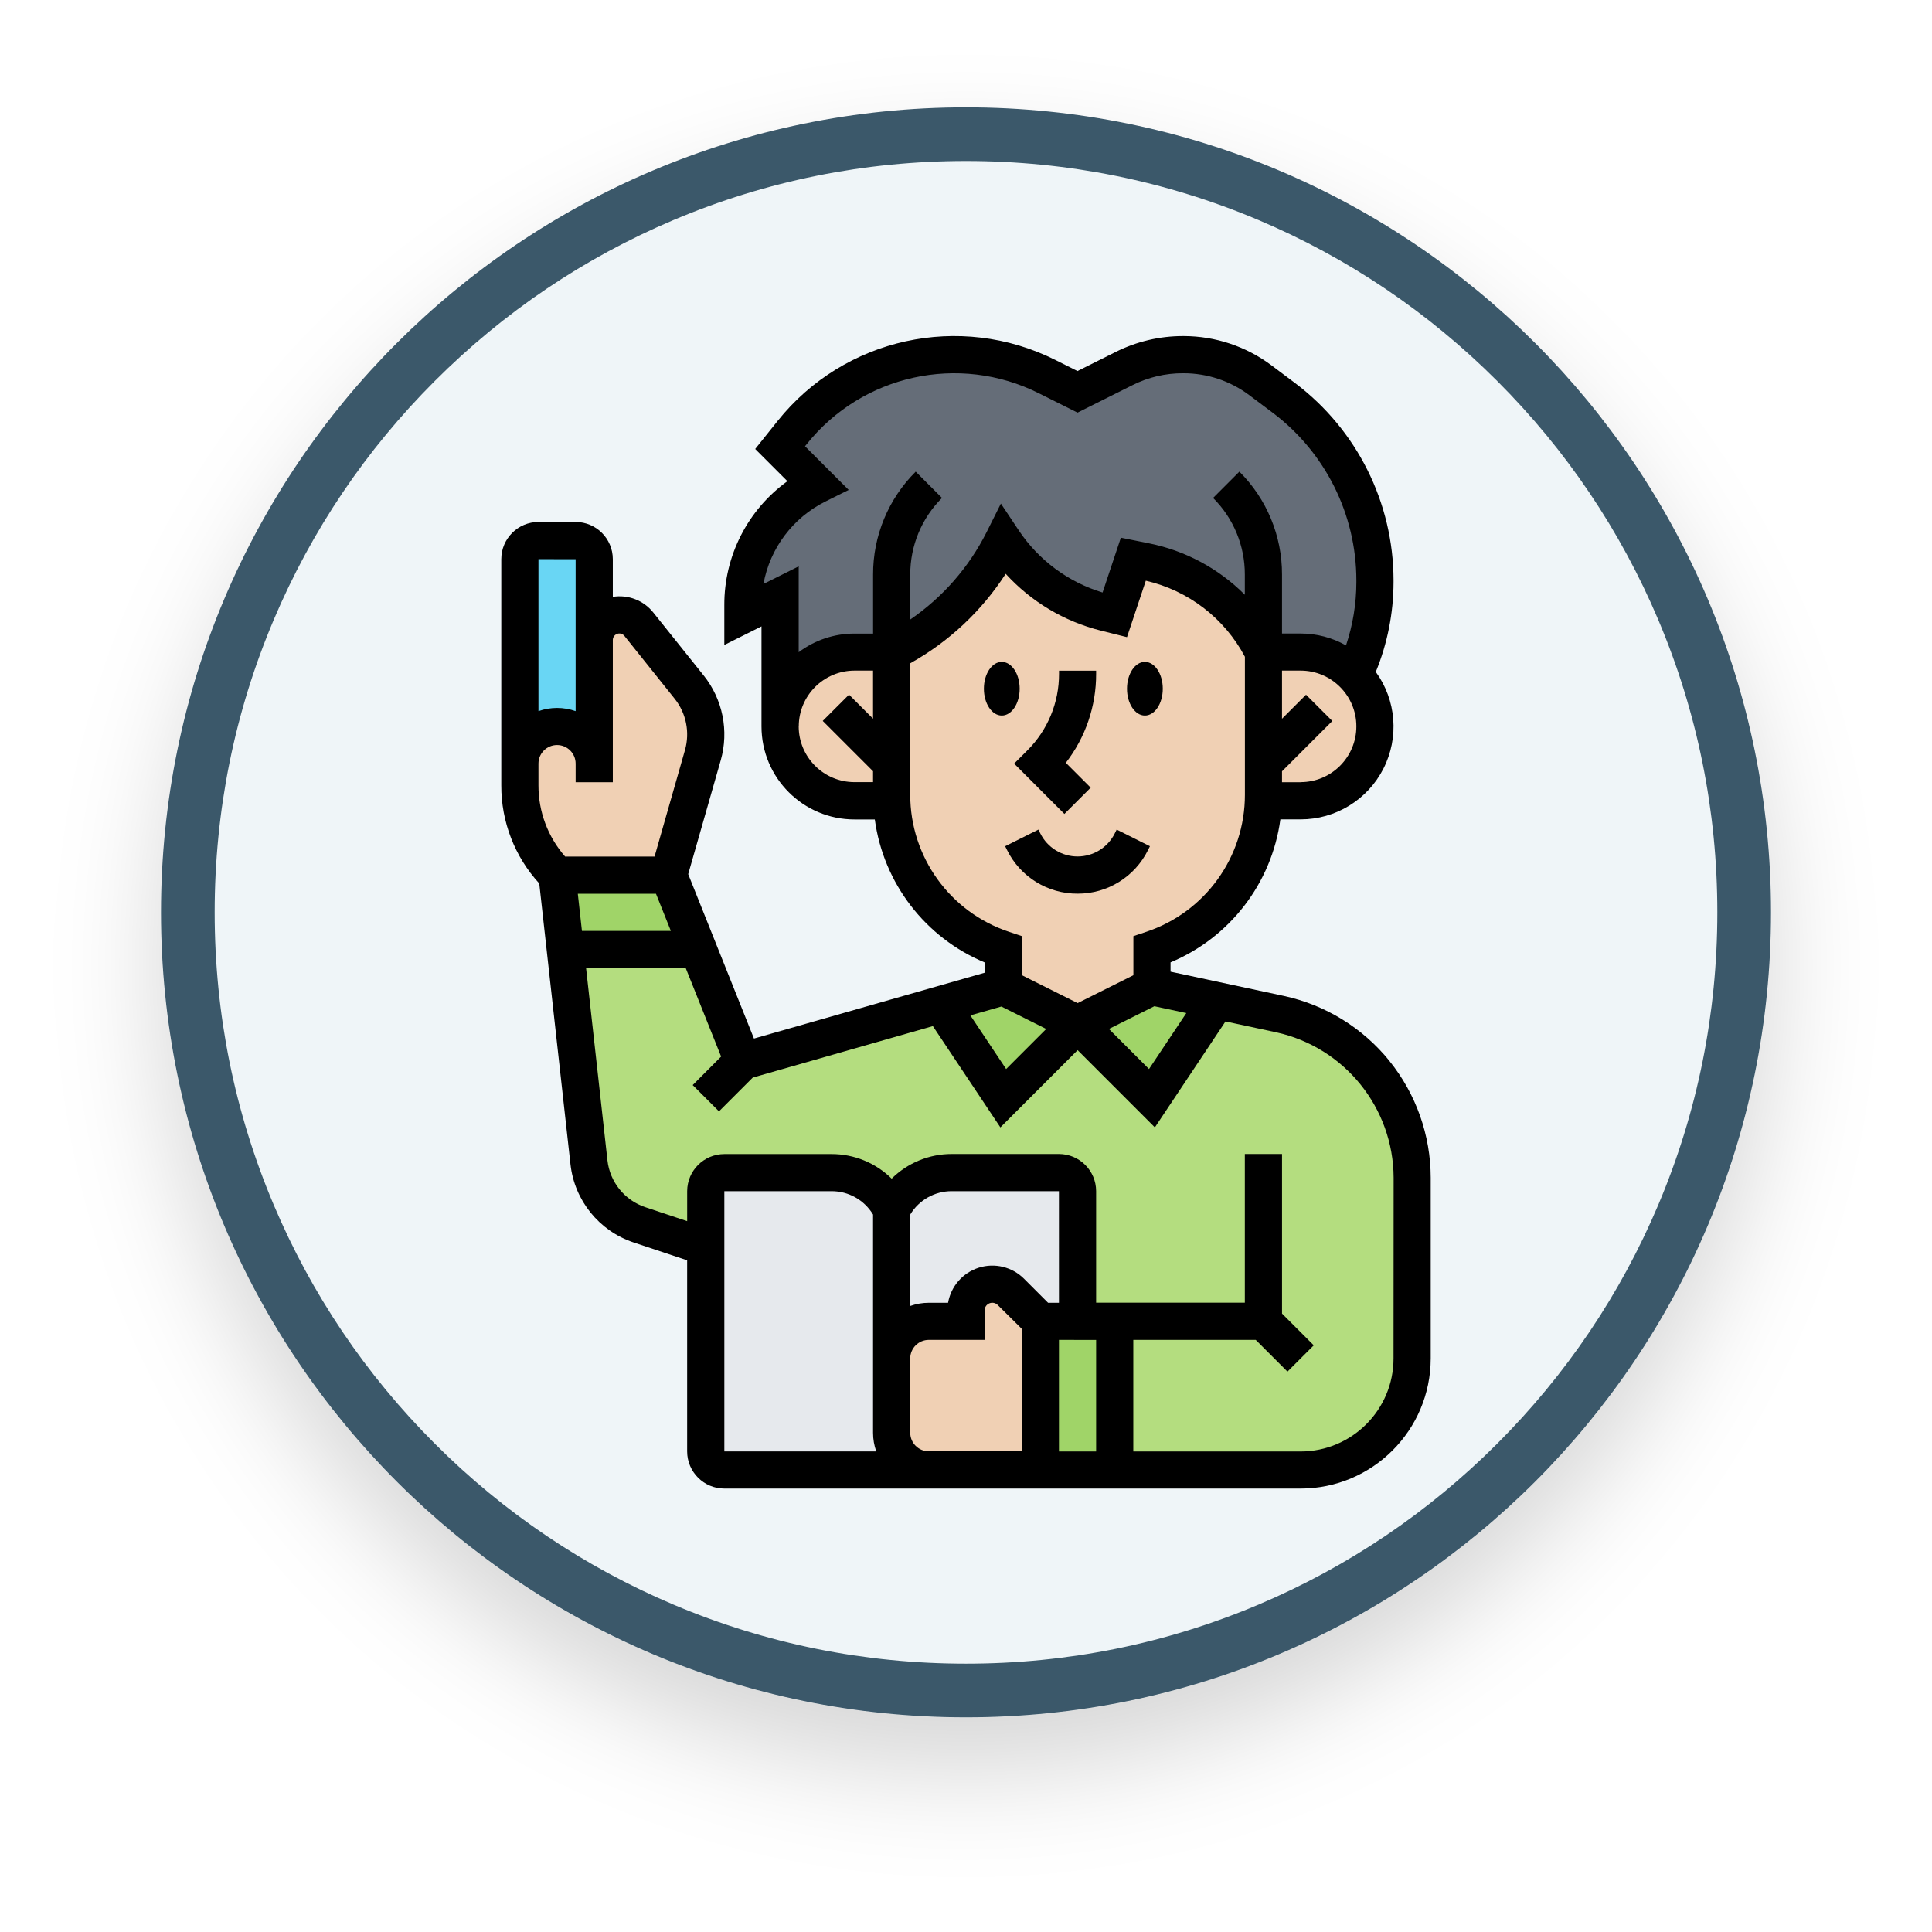
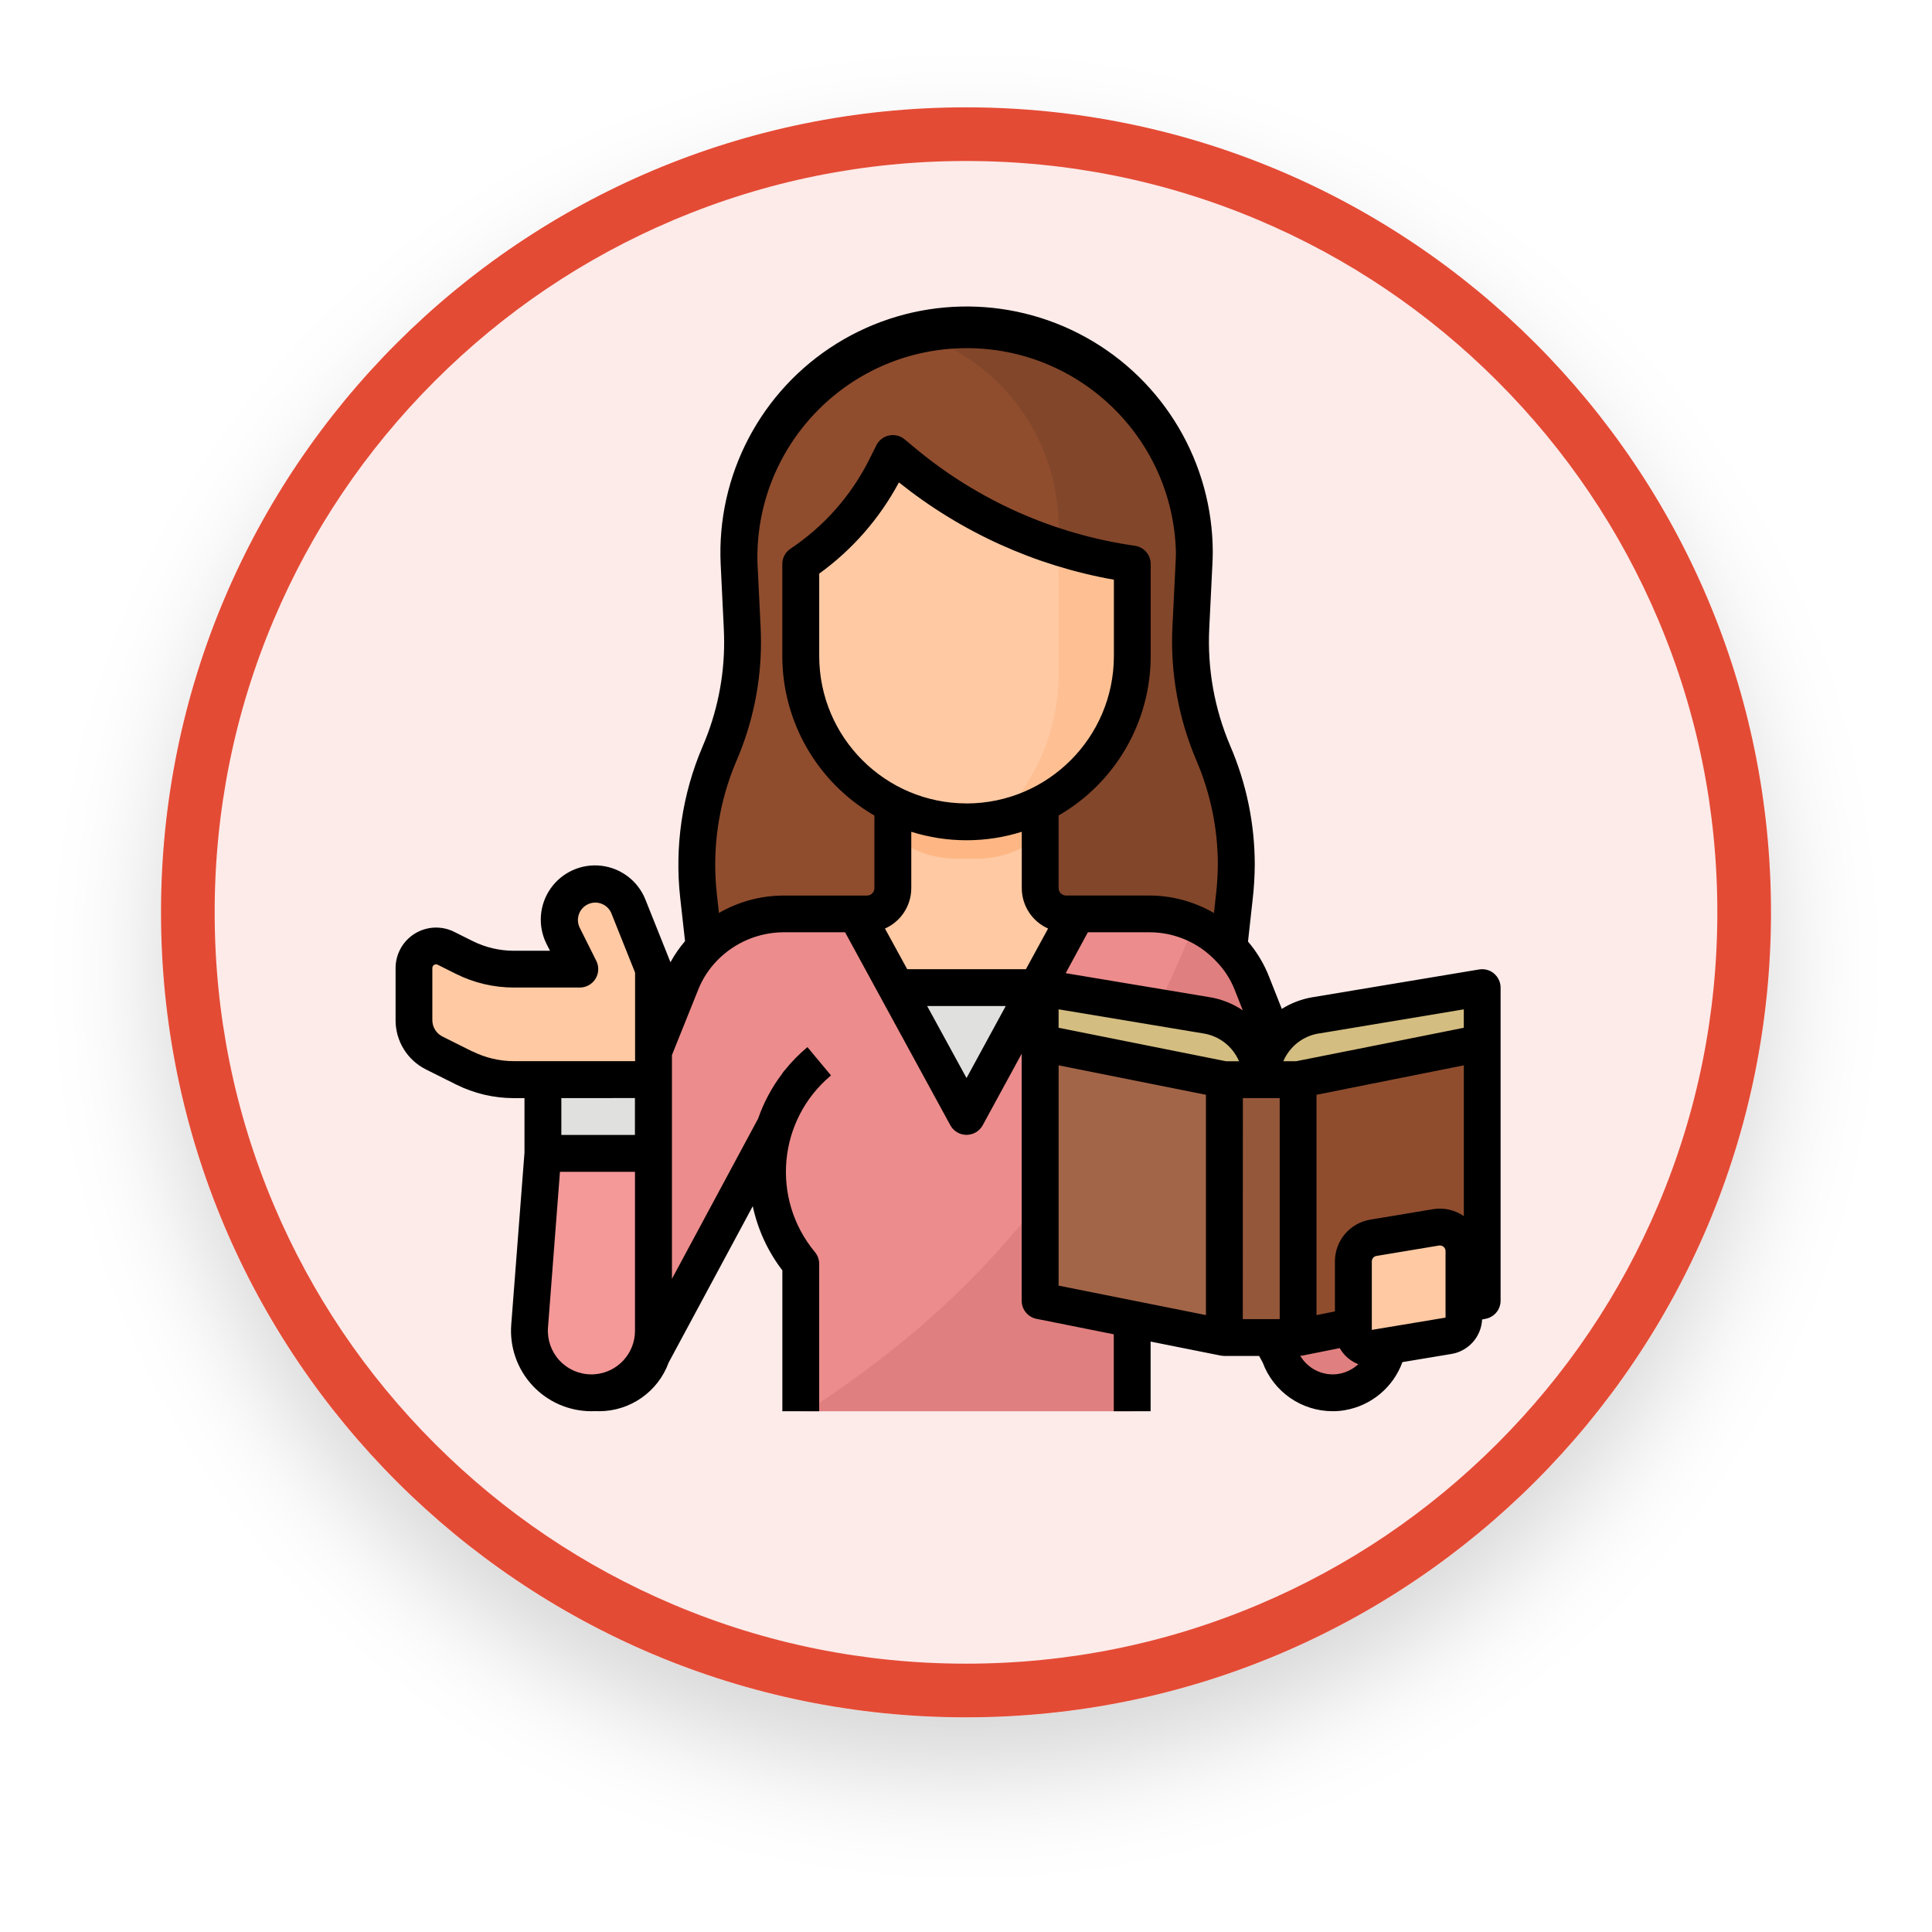
<svg xmlns="http://www.w3.org/2000/svg" width="108" height="108" viewBox="0 0 108 108">
  <defs>
    <filter id="Trazado_982547" x="0" y="0" width="108" height="108" filterUnits="userSpaceOnUse">
      <feOffset dy="3" input="SourceAlpha" />
      <feGaussianBlur stdDeviation="3" result="blur" />
      <feFlood flood-opacity="0.161" />
      <feComposite operator="in" in2="blur" />
      <feComposite in="SourceGraphic" />
    </filter>
  </defs>
-   <g id="Grupo_1159847" data-name="Grupo 1159847" transform="translate(-173 -1221)">
-     <g id="Grupo_1153207" data-name="Grupo 1153207" transform="translate(12 -231)">
-       <g id="Grupo_1153117" data-name="Grupo 1153117" transform="translate(-93 939)">
-         <g id="Grupo_1149598" data-name="Grupo 1149598" transform="translate(80 315)">
-           <g id="Grupo_1148770" data-name="Grupo 1148770" transform="translate(-27 -2583)">
-             <g id="Grupo_1146954" data-name="Grupo 1146954" transform="translate(-415 -1202)">
-               <g transform="matrix(1, 0, 0, 1, 616, 3983)" filter="url(#Trazado_982547)">
-                 <g id="Trazado_982547-2" data-name="Trazado 982547" transform="translate(9 6)" fill="#eff5f8">
-                   <path d="M 45 88.5 C 39.127 88.5 33.43 87.35 28.068 85.082 C 22.889 82.891 18.236 79.755 14.241 75.759 C 10.245 71.764 7.109 67.111 4.918 61.932 C 2.65 56.57 1.5 50.873 1.5 45 C 1.5 39.127 2.65 33.43 4.918 28.068 C 7.109 22.889 10.245 18.236 14.241 14.241 C 18.236 10.245 22.889 7.109 28.068 4.918 C 33.43 2.65 39.127 1.5 45 1.5 C 50.873 1.5 56.57 2.65 61.932 4.918 C 67.111 7.109 71.764 10.245 75.759 14.241 C 79.755 18.236 82.891 22.889 85.082 28.068 C 87.35 33.43 88.5 39.127 88.5 45 C 88.5 50.873 87.35 56.57 85.082 61.932 C 82.891 67.111 79.755 71.764 75.759 75.759 C 71.764 79.755 67.111 82.891 61.932 85.082 C 56.57 87.35 50.873 88.5 45 88.5 Z" stroke="none" />
-                   <path d="M 45 3 C 39.329 3 33.829 4.11 28.653 6.299 C 23.652 8.415 19.16 11.443 15.302 15.302 C 11.443 19.16 8.415 23.652 6.299 28.653 C 4.11 33.829 3 39.329 3 45 C 3 50.671 4.11 56.171 6.299 61.347 C 8.415 66.348 11.443 70.84 15.302 74.698 C 19.16 78.557 23.652 81.585 28.653 83.701 C 33.829 85.89 39.329 87 45 87 C 50.671 87 56.171 85.89 61.347 83.701 C 66.348 81.585 70.84 78.557 74.698 74.698 C 78.557 70.84 81.585 66.348 83.701 61.347 C 85.89 56.171 87 50.671 87 45 C 87 39.329 85.89 33.829 83.701 28.653 C 81.585 23.652 78.557 19.16 74.698 15.302 C 70.84 11.443 66.348 8.415 61.347 6.299 C 56.171 4.11 50.671 3 45 3 M 45 0 C 69.853 0 90 20.147 90 45 C 90 69.853 69.853 90 45 90 C 20.147 90 0 69.853 0 45 C 0 20.147 20.147 0 45 0 Z" stroke="none" fill="#3b596a" />
+   <g id="Grupo_1166135" data-name="Grupo 1166135" transform="translate(-166 -1348)">
+     <g id="Grupo_1164547" data-name="Grupo 1164547" transform="translate(-5 -2570)">
+       <g id="Grupo_1161419" data-name="Grupo 1161419" transform="translate(0 -5495)">
+         <g id="Grupo_1160581" data-name="Grupo 1160581" transform="translate(0 7864)">
+           <g id="Grupo_1153955" data-name="Grupo 1153955" transform="translate(-83 1036)">
+             <g id="Grupo_1149598" data-name="Grupo 1149598" transform="translate(80 315)">
+               <g id="Grupo_1148770" data-name="Grupo 1148770" transform="translate(-27 -2583)">
+                 <g id="Grupo_1146954" data-name="Grupo 1146954" transform="translate(-415 -1202)">
+                   <g transform="matrix(1, 0, 0, 1, 616, 3983)" filter="url(#Trazado_982547)">
+                     <g id="Trazado_982547-2" data-name="Trazado 982547" transform="translate(9 6)" fill="#fcebe9">
+                       <path d="M 45 88.5 C 39.127 88.5 33.43 87.35 28.068 85.082 C 22.889 82.891 18.236 79.755 14.241 75.759 C 10.245 71.764 7.109 67.111 4.918 61.932 C 2.65 56.57 1.5 50.873 1.5 45 C 1.5 39.127 2.65 33.43 4.918 28.068 C 7.109 22.889 10.245 18.236 14.241 14.241 C 18.236 10.245 22.889 7.109 28.068 4.918 C 33.43 2.65 39.127 1.5 45 1.5 C 50.873 1.5 56.57 2.65 61.932 4.918 C 67.111 7.109 71.764 10.245 75.759 14.241 C 79.755 18.236 82.891 22.889 85.082 28.068 C 87.35 33.43 88.5 39.127 88.5 45 C 88.5 50.873 87.35 56.57 85.082 61.932 C 82.891 67.111 79.755 71.764 75.759 75.759 C 71.764 79.755 67.111 82.891 61.932 85.082 C 56.57 87.35 50.873 88.5 45 88.5 Z" stroke="none" />
+                       <path d="M 45 3 C 39.329 3 33.829 4.11 28.653 6.299 C 23.652 8.415 19.16 11.443 15.302 15.302 C 11.443 19.16 8.415 23.652 6.299 28.653 C 4.11 33.829 3 39.329 3 45 C 3 50.671 4.11 56.171 6.299 61.347 C 8.415 66.348 11.443 70.84 15.302 74.698 C 19.16 78.557 23.652 81.585 28.653 83.701 C 33.829 85.89 39.329 87 45 87 C 50.671 87 56.171 85.89 61.347 83.701 C 66.348 81.585 70.84 78.557 74.698 74.698 C 78.557 70.84 81.585 66.348 83.701 61.347 C 85.89 56.171 87 50.671 87 45 C 87 39.329 85.89 33.829 83.701 28.653 C 81.585 23.652 78.557 19.16 74.698 15.302 C 70.84 11.443 66.348 8.415 61.347 6.299 C 56.171 4.11 50.671 3 45 3 M 45 0 C 69.853 0 90 20.147 90 45 C 90 69.853 69.853 90 45 90 C 20.147 90 0 69.853 0 45 C 0 20.147 20.147 0 45 0 Z" stroke="none" fill="#e44b36" />
+                     </g>
+                   </g>
                </g>
              </g>
            </g>
          </g>
        </g>
      </g>
    </g>
-     <g id="teacher_6928041_1_" data-name="teacher_6928041 (1)" transform="translate(201.022 1239.787)">
-       <g id="Grupo_1161168" data-name="Grupo 1161168" transform="translate(1.039 1.039)">
-         <g id="Grupo_1161154" data-name="Grupo 1161154" transform="translate(12.469)">
-           <path id="Trazado_995107" data-name="Trazado 995107" d="M112.313,24.626h-2.078a4.157,4.157,0,0,0-4.156,4.156V21.509L104,22.548V22a7.521,7.521,0,0,1,4.156-6.726L106.078,13.2l.674-.843A11.6,11.6,0,0,1,121,9.225l1.707.853s1.433-.716,2.615-1.308A7.318,7.318,0,0,1,128.595,8h.051a7.107,7.107,0,0,1,4.27,1.424l1.333,1A12.716,12.716,0,0,1,139.33,20.6v.117a12.144,12.144,0,0,1-1.161,5.181,4.145,4.145,0,0,0-3-1.274H133.1a9.506,9.506,0,0,0-6.635-5.068l-.639-.127-1.039,3.117-.522-.13a9.7,9.7,0,0,1-5.713-4.027,13.949,13.949,0,0,1-6.235,6.235Z" transform="translate(-104 -8)" fill="#656d78" />
-         </g>
-         <g id="Grupo_1161155" data-name="Grupo 1161155" transform="translate(2.541 33.252)">
-           <path id="Trazado_995108" data-name="Trazado 995108" d="M58.271,284.782H56.193v-7.274a1.039,1.039,0,0,0-1.039-1.039H49.165a3.759,3.759,0,0,0-3.363,2.078,3.759,3.759,0,0,0-3.363-2.078H36.45a1.039,1.039,0,0,0-1.039,1.039v3.117L31.7,279.388a4.154,4.154,0,0,1-2.816-3.484L27.56,264h7.435l2.494,6.235,11.056-3.159,3.491,5.237,4.156-4.156,4.156,4.156,3.491-5.237.051-.239,3.614.774a9.355,9.355,0,0,1,7.392,9.146v10.1a6.235,6.235,0,0,1-6.235,6.235H58.271Z" transform="translate(-27.56 -264)" fill="#b4dd7f" />
-         </g>
-         <g id="Grupo_1161156" data-name="Grupo 1161156" transform="translate(29.095 54.034)">
-           <path id="Trazado_995109" data-name="Trazado 995109" d="M236.156,424v8.313H232V424h4.156Z" transform="translate(-232 -424)" fill="#a0d468" />
-         </g>
-         <g id="Grupo_1161157" data-name="Grupo 1161157" transform="translate(2.078 29.095)">
-           <path id="Trazado_995110" data-name="Trazado 995110" d="M30.235,232l1.663,4.156H24.462L24,232Z" transform="translate(-24 -232)" fill="#a0d468" />
-         </g>
-         <g id="Grupo_1161158" data-name="Grupo 1161158" transform="translate(31.174 35.33)">
-           <path id="Trazado_995111" data-name="Trazado 995111" d="M255.7,280.759l-.051.239-3.491,5.237L248,282.078,252.156,280Z" transform="translate(-248 -280)" fill="#a0d468" />
-         </g>
-         <g id="Grupo_1161159" data-name="Grupo 1161159" transform="translate(23.526 35.33)">
-           <path id="Trazado_995112" data-name="Trazado 995112" d="M196.768,282.078l-4.156,4.156L189.12,281l3.491-1Z" transform="translate(-189.12 -280)" fill="#a0d468" />
-         </g>
-         <g id="Grupo_1161160" data-name="Grupo 1161160" transform="translate(20.782 45.721)">
-           <path id="Trazado_995113" data-name="Trazado 995113" d="M178.391,361.039v7.274h-2.078l-1.648-1.648a1.47,1.47,0,0,0-2.508,1.039v.609h-2.078A2.078,2.078,0,0,0,168,370.391v-8.313A3.759,3.759,0,0,1,171.363,360h5.989A1.039,1.039,0,0,1,178.391,361.039Z" transform="translate(-168 -360)" fill="#e6e9ed" />
-         </g>
-         <g id="Grupo_1161161" data-name="Grupo 1161161" transform="translate(10.391 45.721)">
-           <path id="Trazado_995114" data-name="Trazado 995114" d="M100.469,376.626H89.039A1.039,1.039,0,0,1,88,375.587V361.039A1.039,1.039,0,0,1,89.039,360h5.989a3.759,3.759,0,0,1,3.363,2.078v12.469A2.078,2.078,0,0,0,100.469,376.626Z" transform="translate(-88 -360)" fill="#e6e9ed" />
-         </g>
-         <g id="Grupo_1161162" data-name="Grupo 1161162" transform="translate(20.782 51.956)">
-           <path id="Trazado_995115" data-name="Trazado 995115" d="M176.313,410.078v8.313h-6.235A2.078,2.078,0,0,1,168,416.313v-4.156a2.078,2.078,0,0,1,2.078-2.078h2.078v-.609a1.47,1.47,0,0,1,2.508-1.039Z" transform="translate(-168 -408)" fill="#f0d0b4" />
-         </g>
-         <g id="Grupo_1161163" data-name="Grupo 1161163" transform="translate(41.558 16.626)">
-           <path id="Trazado_995116" data-name="Trazado 995116" d="M333.03,137.274a4.156,4.156,0,0,1-3,7.039H327.95c0-.112.006-.225.006-.338V136h2.078A4.145,4.145,0,0,1,333.03,137.274Z" transform="translate(-327.95 -136)" fill="#f0d0b4" />
-         </g>
-         <g id="Grupo_1161164" data-name="Grupo 1161164" transform="translate(20.782 10.391)">
-           <path id="Trazado_995117" data-name="Trazado 995117" d="M188.782,100.469v1.741c0,.113,0,.226-.007.338a9.117,9.117,0,0,1-6.228,8.313v2.078l-4.156,2.078-4.156-2.078v-2.078a9.117,9.117,0,0,1-6.228-8.313c0-.112-.007-.225-.007-.338V94.235A13.949,13.949,0,0,0,174.235,88a9.7,9.7,0,0,0,5.713,4.027l.522.13,1.039-3.117.639.127a9.506,9.506,0,0,1,6.635,5.068Z" transform="translate(-168 -88)" fill="#f0d0b4" />
-         </g>
-         <g id="Grupo_1161165" data-name="Grupo 1161165" transform="translate(14.548 16.626)">
-           <path id="Trazado_995118" data-name="Trazado 995118" d="M126.235,142.235v1.741c0,.113,0,.226.006.338h-2.085a4.156,4.156,0,1,1,0-8.313h2.078Z" transform="translate(-120 -136)" fill="#f0d0b4" />
-         </g>
-         <g id="Grupo_1161166" data-name="Grupo 1161166" transform="translate(0 14.548)">
-           <path id="Trazado_995119" data-name="Trazado 995119" d="M12.156,128.313V121.4a1.4,1.4,0,0,1,2.5-.877l2.808,3.508a4.239,4.239,0,0,1,.765,3.808l-1.916,6.7H10.078A7.1,7.1,0,0,1,8,129.53v-1.217a2.078,2.078,0,1,1,4.156,0Z" transform="translate(-8 -120)" fill="#f0d0b4" />
-         </g>
-         <g id="Grupo_1161167" data-name="Grupo 1161167" transform="translate(0 10.391)">
-           <path id="Trazado_995120" data-name="Trazado 995120" d="M12.156,93.561v6.909a2.078,2.078,0,1,0-4.156,0V89.039A1.039,1.039,0,0,1,9.039,88h2.078a1.039,1.039,0,0,1,1.039,1.039Z" transform="translate(-8 -88)" fill="#69d6f4" />
-         </g>
-       </g>
-       <g id="Grupo_1161169" data-name="Grupo 1161169" transform="translate(0 0)">
-         <ellipse id="Elipse_11747" data-name="Elipse 11747" cx="1" cy="1.5" rx="1" ry="1.5" transform="translate(26.978 18.213)" />
-         <ellipse id="Elipse_11748" data-name="Elipse 11748" cx="1" cy="1.5" rx="1" ry="1.5" transform="translate(34.978 18.213)" />
-         <path id="Trazado_995121" data-name="Trazado 995121" d="M220.891,216a4.378,4.378,0,0,0,3.937-2.433l.11-.219-1.859-.93-.11.219a2.324,2.324,0,0,1-4.156,0l-.11-.219-1.859.93.11.219A4.377,4.377,0,0,0,220.891,216Z" transform="translate(-188.678 -184.83)" />
-         <path id="Trazado_995122" data-name="Trazado 995122" d="M223.5,152.009l1.47-1.469-1.39-1.39a8.073,8.073,0,0,0,1.694-4.971V144H223.2v.178a6.017,6.017,0,0,1-1.774,4.282l-.735.735Z" transform="translate(-192.022 -125.296)" />
-         <path id="Trazado_995123" data-name="Trazado 995123" d="M49.646,40.514a10.424,10.424,0,0,0-5.9-3.628l-6.334-1.357V35.01a10.141,10.141,0,0,0,6.14-7.993h1.134a5.192,5.192,0,0,0,4.2-8.244,13.284,13.284,0,0,0,.992-5.015v-.117a13.826,13.826,0,0,0-5.5-11.011l-1.333-1A8.206,8.206,0,0,0,38.154,0H38.1a8.4,8.4,0,0,0-3.74.88l-2.15,1.075L30.97,1.334A12.638,12.638,0,0,0,15.449,4.743L14.194,6.312l1.8,1.8a8.5,8.5,0,0,0-3.526,6.925v2.23l2.078-1.039v5.593a5.2,5.2,0,0,0,5.2,5.2h1.134a10.141,10.141,0,0,0,6.14,7.993v.575L14.125,39.269l-3.676-9.191,1.818-6.362a5.274,5.274,0,0,0-.953-4.743L8.507,15.464a2.409,2.409,0,0,0-2.272-.887V12.469a2.081,2.081,0,0,0-2.078-2.078H2.078A2.081,2.081,0,0,0,0,12.469V25.117A8.075,8.075,0,0,0,2.123,30.6L3.869,46.31A5.211,5.211,0,0,0,7.39,50.665l3,1V62.347a2.081,2.081,0,0,0,2.078,2.078H44.682a7.282,7.282,0,0,0,7.274-7.274v-10.1a10.423,10.423,0,0,0-2.31-6.533Zm-11.352-2.67-2.086,3.129-2.241-2.241,2.541-1.27Zm6.389-12.905H43.643V24.33l2.813-2.813-1.47-1.469-1.343,1.343V18.7h1.039a3.117,3.117,0,1,1,0,6.235ZM18.13,9.242,19.419,8.6l-2.44-2.44.093-.116A10.56,10.56,0,0,1,30.041,3.193l2.172,1.086,3.08-1.54A6.229,6.229,0,0,1,38.1,2.078h.051A6.115,6.115,0,0,1,41.8,3.293l1.333,1A11.739,11.739,0,0,1,47.8,13.641v.117a11.181,11.181,0,0,1-.579,3.533,5.163,5.163,0,0,0-2.539-.665H43.643v-3.3A8.082,8.082,0,0,0,41.26,7.578l-1.469,1.47a6.017,6.017,0,0,1,1.774,4.283v1.128a10.483,10.483,0,0,0-5.392-2.881l-1.538-.308-1.022,3.065a8.633,8.633,0,0,1-4.692-3.482l-.993-1.49-.8,1.6a12.991,12.991,0,0,1-4.266,4.881V13.33a6.017,6.017,0,0,1,1.774-4.282l-1.469-1.47a8.081,8.081,0,0,0-2.383,5.752v3.3H19.743a5.168,5.168,0,0,0-3.117,1.042v-4.8l-1.971.985A6.44,6.44,0,0,1,18.13,9.242Zm-1.5,12.579A3.121,3.121,0,0,1,19.743,18.7h1.039v2.687l-1.343-1.343-1.47,1.469,2.813,2.813v.609H19.743a3.121,3.121,0,0,1-3.117-3.117Zm6.235,3.819V18.289a15.11,15.11,0,0,0,5.332-5,10.706,10.706,0,0,0,5.325,3.177l1.455.364,1.052-3.156a8.4,8.4,0,0,1,5.54,4.252v7.716a8.069,8.069,0,0,1-5.524,7.664l-.71.237v2.185l-3.117,1.559L29.1,35.727V33.542l-.71-.237A8.069,8.069,0,0,1,22.861,25.641Zm5.092,11.839,2.505,1.253-2.241,2.241-2-3ZM4.278,31.174h4.37l.831,2.078H4.509Zm-.122-18.7v8.492a3.11,3.11,0,0,0-2.078,0V12.469ZM2.078,25.117V23.9a1.039,1.039,0,1,1,2.078,0v1.039H6.235V16.99a.364.364,0,0,1,.649-.228l2.807,3.509a3.195,3.195,0,0,1,.577,2.874l-1.7,5.95h-5A6.01,6.01,0,0,1,2.078,25.117Zm31.174,31v6.235H31.174V56.113Zm-2.078-2.078h-.609l-1.343-1.343a2.509,2.509,0,0,0-4.246,1.343H23.9a3.1,3.1,0,0,0-1.039.179V49.107A2.7,2.7,0,0,1,25.184,47.8h5.989ZM20.782,61.308a3.1,3.1,0,0,0,.179,1.039H12.469V47.8h5.989a2.7,2.7,0,0,1,2.324,1.307Zm2.078,0V57.152A1.04,1.04,0,0,1,23.9,56.113h3.117V54.465a.43.43,0,0,1,.735-.3L29.1,55.5v6.843H23.9A1.04,1.04,0,0,1,22.861,61.308Zm27.017-4.156a5.2,5.2,0,0,1-5.2,5.2H35.33V56.113h6.844l1.774,1.774,1.47-1.469-1.774-1.774V45.721H41.565v8.313H33.252V47.8a2.081,2.081,0,0,0-2.078-2.078H25.184A4.771,4.771,0,0,0,21.822,47.1a4.771,4.771,0,0,0-3.363-1.374H12.469A2.081,2.081,0,0,0,10.391,47.8v1.676l-2.344-.781a3.126,3.126,0,0,1-2.112-2.613L4.74,35.33h5.571l1.978,4.945L10.7,41.869l1.47,1.469,1.888-1.888,10.068-2.877,3.774,5.661,4.318-4.318,4.318,4.318,3.948-5.922,2.828.606a8.356,8.356,0,0,1,6.571,8.129Z" transform="translate(0 0)" />
-       </g>
+     <g id="Filled_outline" data-name="Filled outline" transform="translate(172.113 1349.114)">
+       <path id="Trazado_1022282" data-name="Trazado 1022282" d="M176.89,55.953l-.34,3.056-.229,2.059H147.494l-.229-2.059-.34-3.056a15.841,15.841,0,0,1,1.184-7.988,15.856,15.856,0,0,0,1.261-7.031l-.179-3.562a12.732,12.732,0,1,1,25.433,0l-.179,3.562a15.856,15.856,0,0,0,1.261,7.031A15.833,15.833,0,0,1,176.89,55.953Z" transform="translate(-113.991 -6.975)" fill="#8f4d2e" />
+       <path id="Trazado_1022283" data-name="Trazado 1022283" d="M257.427,55.947,257.087,59H245.533V47.679l2.059-4.118V35.324A11.336,11.336,0,0,0,239.26,24.4a12.746,12.746,0,0,1,15.9,12.967l-.179,3.562a15.856,15.856,0,0,0,1.261,7.031A15.833,15.833,0,0,1,257.427,55.947Z" transform="translate(-194.528 -6.97)" fill="#82462a" />
+       <path id="Trazado_1022284" data-name="Trazado 1022284" d="M220.767,224.236a1.441,1.441,0,0,1-1.441-1.441V216h-8.236v6.8a1.441,1.441,0,0,1-1.441,1.441H208v6.177h14.414v-6.177Z" transform="translate(-167.291 -174.261)" fill="#fec9a3" />
+       <path id="Trazado_1022285" data-name="Trazado 1022285" d="M236.739,221.148a5.649,5.649,0,0,0,3.5-1.262V216H232v3.885a5.649,5.649,0,0,0,3.5,1.263Z" transform="translate(-188.202 -174.261)" fill="#feb784" />
+       <path id="Trazado_1022286" data-name="Trazado 1022286" d="M210.532,86.177v5.148a9.266,9.266,0,1,1-18.532,0V86.177a13.968,13.968,0,0,0,4.749-5.379l.4-.8.584.488a25.706,25.706,0,0,0,12.8,5.69Z" transform="translate(-153.35 -55.764)" fill="#fec9a3" />
+       <path id="Trazado_1022287" data-name="Trazado 1022287" d="M285.251,121.631v5.148a9.27,9.27,0,0,1-7.5,9.1,11.284,11.284,0,0,0,3.378-8.067V120.69A25.677,25.677,0,0,0,285.251,121.631Z" transform="translate(-228.069 -91.217)" fill="#fec093" />
+       <path id="Trazado_1022288" data-name="Trazado 1022288" d="M224,312h10.3v7.207H224Z" transform="translate(-181.232 -257.906)" fill="#e0e0de" />
+       <path id="Trazado_1022289" data-name="Trazado 1022289" d="M124.6,306.726a3.125,3.125,0,0,1-3.471-2.073l-6.8-12.757a8.018,8.018,0,0,1-1.436,7.666V307.8H94.358v-8.236a8.031,8.031,0,0,1-1.421-7.762l-6.911,12.853a3.124,3.124,0,1,1-5.932-1.961l7.56-18.816A6.175,6.175,0,0,1,93.386,280h4.06l6.177,11.325L109.8,280h4.045a6.183,6.183,0,0,1,5.74,3.9l7.473,18.8a3.126,3.126,0,0,1-2.462,4.035Z" transform="translate(-55.707 -230.025)" fill="#ec8c8c" />
+       <path id="Trazado_1022290" data-name="Trazado 1022290" d="M74.161,393.653,74.9,384h6.177v9.919a3.465,3.465,0,1,1-6.92-.266Z" transform="translate(-50.667 -320.64)" fill="#f59898" />
+       <path id="Trazado_1022291" data-name="Trazado 1022291" d="M33.629,266.893a2,2,0,0,0-1.306,2.839l.943,1.884h-3.69a6.177,6.177,0,0,1-2.763-.652l-1.026-.513a1.235,1.235,0,0,0-1.788,1.1v2.906a2.059,2.059,0,0,0,1.138,1.842l1.676.838a6.178,6.178,0,0,0,2.763.652h7.808v-6.177l-1.41-3.525a2,2,0,0,0-2.345-1.2Z" transform="translate(-6.971 -218.552)" fill="#fec9a3" />
+       <path id="Trazado_1022292" data-name="Trazado 1022292" d="M80,352h6.177v4.118H80Z" transform="translate(-55.764 -292.759)" fill="#e0e0de" />
+       <path id="Trazado_1022293" data-name="Trazado 1022293" d="M224.531,310.42a3.125,3.125,0,0,1-3.471-2.073l-6.8-12.757a8.018,8.018,0,0,1-1.436,7.666v8.236H194.63c8.5-5.549,15.667-12.591,21.685-27.252a6.167,6.167,0,0,1,3.2,3.35l7.473,18.8a3.126,3.126,0,0,1-2.462,4.035Z" transform="translate(-155.641 -233.719)" fill="#e07f7f" />
+       <path id="Trazado_1022294" data-name="Trazado 1022294" d="M306.3,352.473,296,350.414V336l10.3,2.059Z" transform="translate(-243.966 -278.818)" fill="#a36548" />
+       <path id="Trazado_1022295" data-name="Trazado 1022295" d="M408,352.473l10.3-2.059V336L408,338.059Z" transform="translate(-341.552 -278.818)" fill="#8f4d2e" />
+       <path id="Trazado_1022296" data-name="Trazado 1022296" d="M376,352h4.118v14.414H376Z" transform="translate(-313.67 -292.759)" fill="#95573a" />
+       <path id="Trazado_1022297" data-name="Trazado 1022297" d="M308.355,317.148a3.646,3.646,0,0,0-3.047-3.6L296,312v3.089l10.3,2.059h2.059a3.646,3.646,0,0,1,3.047-3.6L320.709,312v3.089l-10.3,2.059Z" transform="translate(-243.966 -257.906)" fill="#d4bd81" />
+       <path id="Trazado_1022298" data-name="Trazado 1022298" d="M437.317,422.081l-4.118.686a1.03,1.03,0,0,1-1.2-1.016v-3.827a1.34,1.34,0,0,1,1.12-1.322l3.5-.583a1.34,1.34,0,0,1,1.561,1.322v3.723A1.03,1.03,0,0,1,437.317,422.081Z" transform="translate(-362.463 -348.524)" fill="#fec9a3" />
+       <path id="Trazado_1022302" data-name="Trazado 1022302" d="M77.409,53.309a1.031,1.031,0,0,0-.835-.23L67.266,54.63a4.684,4.684,0,0,0-1.725.654l-.709-1.791a6.857,6.857,0,0,0-1.181-1.973l.269-2.435a17.836,17.836,0,0,0,.109-1.868,16.8,16.8,0,0,0-1.37-6.634,14.871,14.871,0,0,1-1.174-6.576l.175-3.564c.011-.225.022-.457.022-.687a13.762,13.762,0,1,0-27.508.688L34.347,34c.01.265.02.516.02.764a14.677,14.677,0,0,1-1.193,5.823,16.823,16.823,0,0,0-1.261,8.509l.268,2.4a6.99,6.99,0,0,0-.815,1.179L29.96,49.158a3.032,3.032,0,1,0-5.528,2.482l.2.394H22.606a5.173,5.173,0,0,1-2.3-.543l-1.026-.513A2.265,2.265,0,0,0,16,53V55.91a3.072,3.072,0,0,0,1.707,2.763l1.676.838a7.243,7.243,0,0,0,3.223.761h.6V63.32l-.74,9.615a4.495,4.495,0,0,0,4.481,4.839q.114,0,.227-.006c.066,0,.131.006.2.006a4.144,4.144,0,0,0,3.893-2.723l4.7-8.738A9.005,9.005,0,0,0,37.621,69.9v7.876H39.68V69.537a1.03,1.03,0,0,0-.239-.659,7.02,7.02,0,0,1,.9-9.875l-1.318-1.582a9.075,9.075,0,0,0-1.279,1.306,1.059,1.059,0,0,0-.106.129h0l-.018.032-.013.023a9.015,9.015,0,0,0-1.338,2.5l-4.82,8.963V57.865l1.463-3.643a4.935,4.935,0,0,1,1.083-1.662A5.211,5.211,0,0,1,37.682,51h3.445l5.885,10.789a1.03,1.03,0,0,0,1.808,0L51,57.788V71.6a1.03,1.03,0,0,0,.828,1.01l4.32.864v4.3h2.059V73.881l3.939.787c.026,0,.145.017.179.017h1.948l.2.368a4.171,4.171,0,0,0,3.908,2.72,3.876,3.876,0,0,0,.679-.056,4.173,4.173,0,0,0,3.223-2.688l2.738-.456a2.051,2.051,0,0,0,1.716-1.926l.206-.041a1.03,1.03,0,0,0,.828-1.01v-17.5a1.03,1.03,0,0,0-.364-.785ZM43.357,50.792a2.473,2.473,0,0,0,1.471-2.258V45.383a10.3,10.3,0,0,0,6.177,0v3.151a2.473,2.473,0,0,0,1.471,2.257l-1.239,2.273H44.6Zm4.56-6.994a8.246,8.246,0,0,1-8.236-8.236V30.952a15.04,15.04,0,0,0,4.456-5.1,26.669,26.669,0,0,0,12.017,5.44v4.27A8.246,8.246,0,0,1,47.916,43.8Zm13.914,8.78.019.02a4.771,4.771,0,0,1,1.068,1.649l.442,1.117a4.683,4.683,0,0,0-1.848-.734L53.46,53.287,54.7,51H58.14A5.1,5.1,0,0,1,61.83,52.578Zm.6,5.634-4.684-.937-4.684-.937v-1.03l8.109,1.351a2.608,2.608,0,0,1,1.978,1.552Zm5.174-1.551,8.109-1.352v1.03l-4.842.969-4.526.9h-.719a2.608,2.608,0,0,1,1.977-1.551ZM20.3,57.668l-1.676-.838a1.024,1.024,0,0,1-.569-.921V53a.206.206,0,0,1,.3-.184l1.026.513a7.243,7.243,0,0,0,3.223.761H26.3a1.03,1.03,0,0,0,.921-1.49l-.942-1.885a.973.973,0,1,1,1.774-.8l1.336,3.341v4.949H22.606a5.173,5.173,0,0,1-2.3-.543Zm9.08,2.6V62.33H25.266V60.271ZM24.52,73.092l.669-8.7h4.194v8.89a2.437,2.437,0,0,1-2.259,2.427,1.049,1.049,0,0,0-.116.006c-.02,0-.04,0-.06,0a2.435,2.435,0,0,1-2.428-2.622ZM37.637,58.857a1.029,1.029,0,0,1,.066-.08l-.062.081Zm-3.56-8.938-.118-1.058a14.761,14.761,0,0,1,1.107-7.467,16.724,16.724,0,0,0,1.36-6.635c0-.288-.011-.57-.022-.854l-.175-3.563a11.7,11.7,0,1,1,23.393-.587c0,.181-.009.38-.019.588l-.175,3.56a16.938,16.938,0,0,0,1.337,7.489,14.756,14.756,0,0,1,1.2,5.825,15.772,15.772,0,0,1-.1,1.647l-.117,1.061a7.2,7.2,0,0,0-3.616-.979H53.476a.417.417,0,0,1-.412-.412V44.472a10.3,10.3,0,0,0,5.148-8.91V30.414a1.03,1.03,0,0,0-.884-1.019,24.616,24.616,0,0,1-12.286-5.462l-.585-.487a1.03,1.03,0,0,0-1.58.33l-.4.8a12.971,12.971,0,0,1-4.4,4.983,1.03,1.03,0,0,0-.459.857v5.148a10.3,10.3,0,0,0,5.148,8.91v4.062a.417.417,0,0,1-.412.412H37.682a7.253,7.253,0,0,0-3.605.973ZM47.916,59.15l-2.2-4.027h4.393Zm5.148-.712L61.3,60.085V72.4l-8.236-1.647Zm10.3,1.833h2.059V72.626H63.36Zm5.35,15.418a1.841,1.841,0,0,1-.325.026,2.109,2.109,0,0,1-1.815-1.037l.058-.009.023,0h.009l2.116-.423a2.032,2.032,0,0,0,1.037.9A2.146,2.146,0,0,1,68.709,75.689Zm5.976-3.147-4.118.686V69.4a.31.31,0,0,1,.26-.306l3.5-.583a.337.337,0,0,1,.053,0,.311.311,0,0,1,.309.311v3.723Zm-.7-6.061-3.5.583a2.362,2.362,0,0,0-1.98,2.338v2.793l-1.03.206V60.085l8.236-1.647v8.427a2.363,2.363,0,0,0-1.73-.384Z" transform="translate(0)" />
    </g>
  </g>
</svg>
